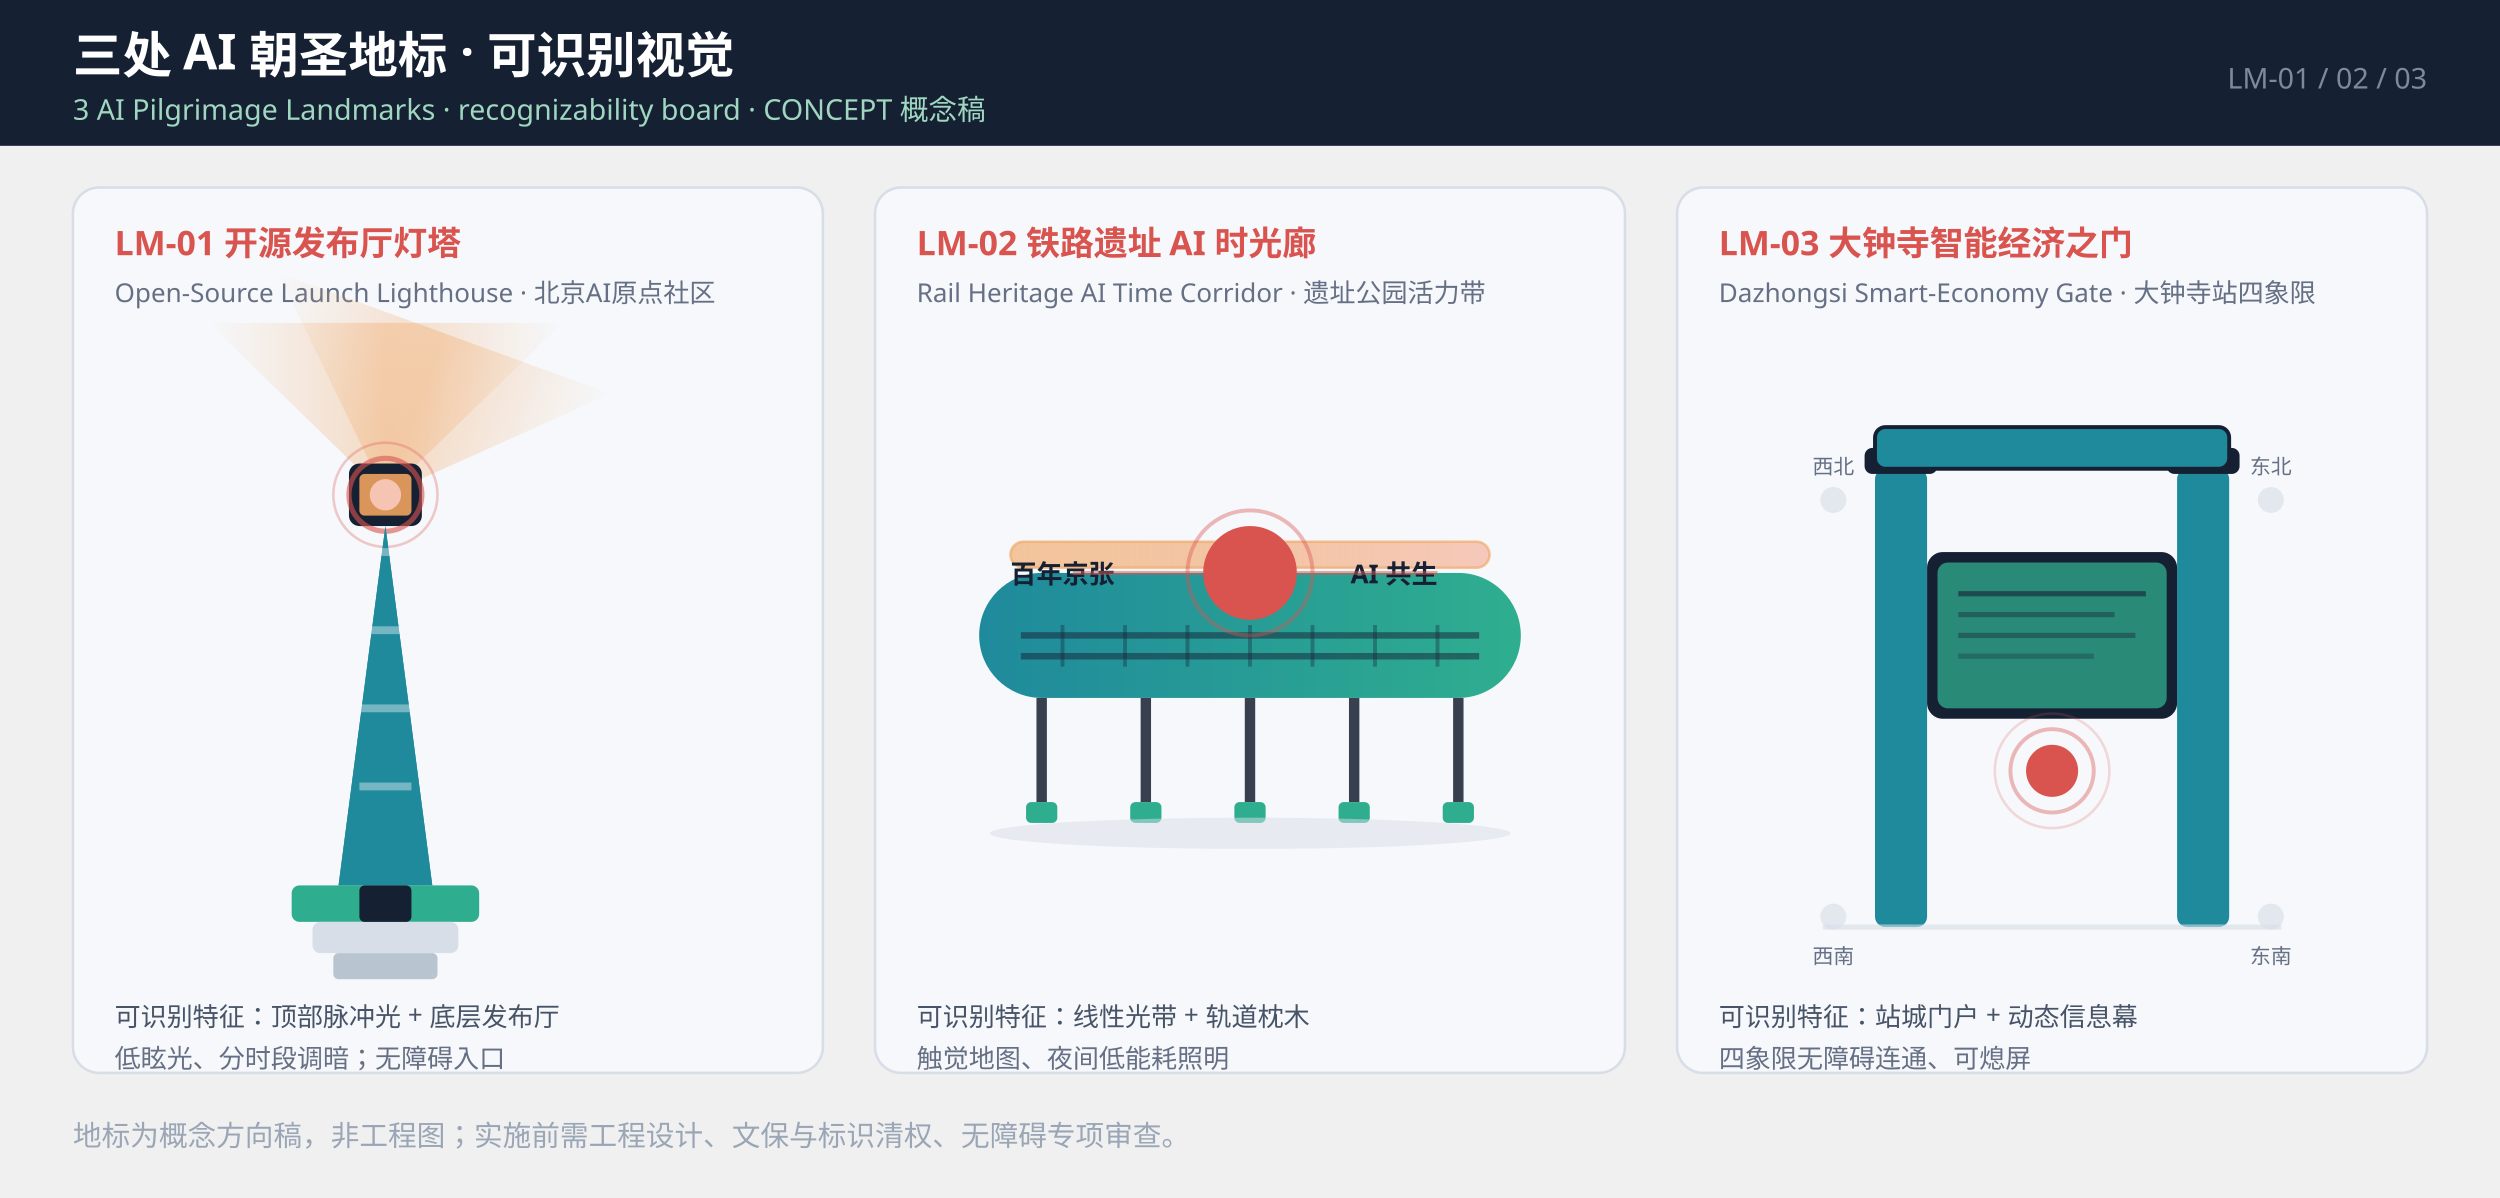
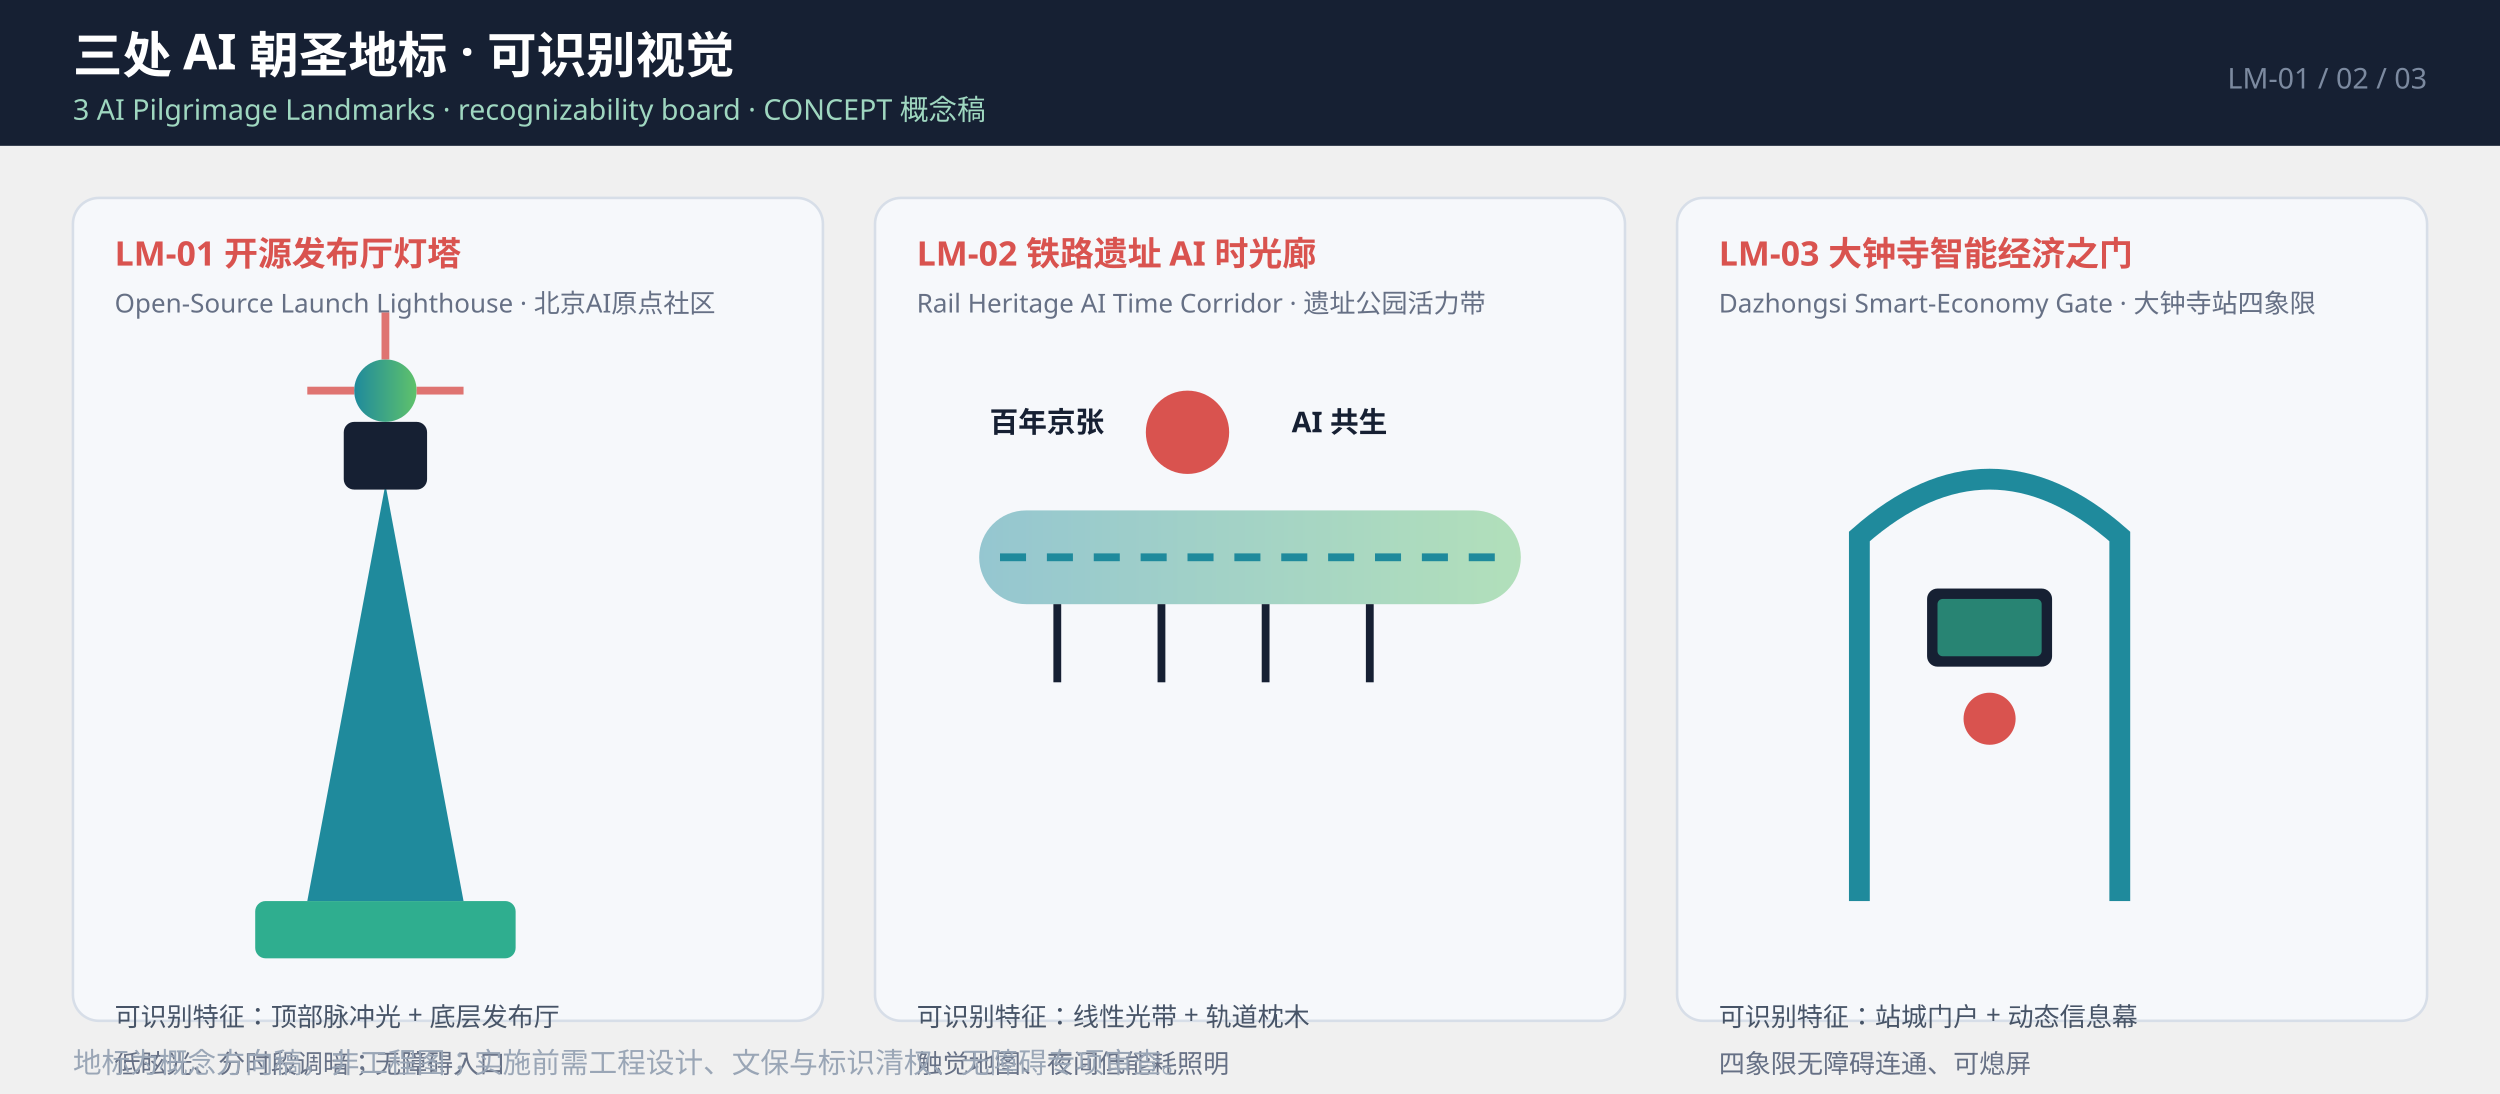
- <svg xmlns="http://www.w3.org/2000/svg" viewBox="0 0 960 460" width="960" height="460" role="img" aria-label="Jing-Zhang AI Symbiosis Belt — three AI pilgrimage landmarks (concept visuals, redesigned)">
+ <svg xmlns="http://www.w3.org/2000/svg" viewBox="0 0 960 420" width="960" height="420" role="img" aria-label="Jing-Zhang AI Symbiosis Belt — three AI pilgrimage landmarks (concept visuals)">
  <rect x="0" y="0" width="960" height="56" fill="#162033" />
  <text x="28" y="28" font-family="sans-serif" font-size="19" font-weight="700" fill="#fff">三处 AI 朝圣地标 · 可识别视觉</text>
  <text x="28" y="46" font-family="sans-serif" font-size="11" fill="#9fd7c0">3 AI Pilgrimage Landmarks · recognizability board · CONCEPT 概念稿</text>
  <text x="932" y="34" font-family="sans-serif" font-size="11" fill="#7c8aa0" text-anchor="end">LM-01 / 02 / 03</text>
+   <g transform="translate(28,76)">
+     <rect x="0" y="0" width="288" height="316" rx="10" fill="#f6f8fb" stroke="#d7dee8" />
+     <text x="16" y="26" font-family="sans-serif" font-size="13" font-weight="700" fill="#d9534f">LM-01 开源发布厅灯塔</text>
+     <text x="16" y="44" font-family="sans-serif" font-size="10" fill="#667085">Open-Source Launch Lighthouse · 北京AI原点社区</text>
+     <path d="M120 110 L150 270 L90 270 Z" fill="#1f8a9c" />
+     <rect x="104" y="86" width="32" height="26" rx="4" fill="#162033" />
+     <circle cx="120" cy="74" r="12" fill="url(#lmg)" />
+     <g stroke="#d9534f" stroke-width="3" opacity="0.8">
+       <line x1="120" y1="62" x2="120" y2="44" />
+       <line x1="132" y1="74" x2="150" y2="74" />
+       <line x1="108" y1="74" x2="90" y2="74" />
+     </g>
+     <rect x="70" y="270" width="100" height="22" rx="4" fill="#2fae8f" />
+     <text x="16" y="318" font-family="sans-serif" font-size="10" fill="#475467">可识别特征：顶部脉冲光 + 底层发布厅</text>
+     <text x="16" y="336" font-family="sans-serif" font-size="10" fill="#667085">低眩光、分时段调暗；无障碍入口</text>
+   </g>
+   <g transform="translate(336,76)">
+     <rect x="0" y="0" width="288" height="316" rx="10" fill="#f6f8fb" stroke="#d7dee8" />
+     <text x="16" y="26" font-family="sans-serif" font-size="13" font-weight="700" fill="#d9534f">LM-02 铁路遗址 AI 时光廊</text>
+     <text x="16" y="44" font-family="sans-serif" font-size="10" fill="#667085">Rail Heritage AI Time Corridor · 遗址公园活力带</text>
+     <rect x="40" y="120" width="208" height="36" rx="18" fill="url(#lmg)" opacity="0.45" />
+     <line x1="48" y1="138" x2="240" y2="138" stroke="#1f8a9c" stroke-width="3" stroke-dasharray="10 8" />
+     <g stroke="#162033" stroke-width="3">
+       <line x1="70" y1="156" x2="70" y2="186" />
+       <line x1="110" y1="156" x2="110" y2="186" />
+       <line x1="150" y1="156" x2="150" y2="186" />
+       <line x1="190" y1="156" x2="190" y2="186" />
+     </g>
+     <circle cx="120" cy="90" r="16" fill="#d9534f" />
+     <text x="44" y="90" font-family="sans-serif" font-size="11" font-weight="700" fill="#162033">百年京张</text>
+     <text x="160" y="90" font-family="sans-serif" font-size="11" font-weight="700" fill="#162033">AI 共生</text>
+     <text x="16" y="318" font-family="sans-serif" font-size="10" fill="#475467">可识别特征：线性光带 + 轨道枕木</text>
+     <text x="16" y="336" font-family="sans-serif" font-size="10" fill="#667085">触觉地图、夜间低能耗照明</text>
+   </g>
+   <g transform="translate(644,76)">
+     <rect x="0" y="0" width="288" height="316" rx="10" fill="#f6f8fb" stroke="#d7dee8" />
+     <text x="16" y="26" font-family="sans-serif" font-size="13" font-weight="700" fill="#d9534f">LM-03 大钟寺智能经济之门</text>
+     <text x="16" y="44" font-family="sans-serif" font-size="10" fill="#667085">Dazhongsi Smart-Economy Gate · 大钟寺站四象限</text>
+     <path d="M70 270 L70 130 Q120 86 170 130 L170 270" fill="none" stroke="#1f8a9c" stroke-width="8" />
+     <rect x="96" y="150" width="48" height="30" rx="4" fill="#162033" />
+     <rect x="100" y="154" width="40" height="22" rx="2" fill="#2fae8f" opacity="0.7" />
+     <circle cx="120" cy="200" r="10" fill="#d9534f" />
+     <text x="16" y="318" font-family="sans-serif" font-size="10" fill="#475467">可识别特征：站城门户 + 动态信息幕</text>
+     <text x="16" y="336" font-family="sans-serif" font-size="10" fill="#667085">四象限无障碍连通、可熄屏</text>
+   </g>
  <defs>
-     <linearGradient id="beam" x1="0" y1="0" x2="1" y2="0">
-       <stop offset="0" stop-color="#f0a35e" stop-opacity="0.0" />
-       <stop offset="0.5" stop-color="#f0a35e" stop-opacity="0.35" />
-       <stop offset="1" stop-color="#f0a35e" stop-opacity="0.0" />
-     </linearGradient>
-     <linearGradient id="corridor" x1="0" y1="0" x2="1" y2="0">
+     <linearGradient id="lmg" x1="0" y1="0" x2="1" y2="0">
      <stop offset="0" stop-color="#1f8a9c" />
-       <stop offset="1" stop-color="#2fae8f" />
-     </linearGradient>
-     <linearGradient id="lightband" x1="0" y1="0" x2="1" y2="0">
-       <stop offset="0" stop-color="#f0a35e" stop-opacity="0.6" />
-       <stop offset="1" stop-color="#f5c4b3" stop-opacity="0.9" />
+       <stop offset="1" stop-color="#5fc26b" />
    </linearGradient>
  </defs>
-   <g transform="translate(28,72)">
-     <rect x="0" y="0" width="288" height="340" rx="10" fill="#f6f8fb" stroke="#d7dee8" />
-     <text x="16" y="26" font-family="sans-serif" font-size="13" font-weight="700" fill="#d9534f">LM-01 开源发布厅灯塔</text>
-     <text x="16" y="44" font-family="sans-serif" font-size="10" fill="#667085">Open-Source Launch Lighthouse · 北京AI原点社区</text>
-     <path d="M120 118 L52 52 L188 52 Z" fill="url(#beam)" />
-     <path d="M120 118 L52 52 L188 52 Z" fill="url(#beam)" transform="rotate(20 120 118)" />
-     <rect x="106" y="106" width="28" height="24" rx="4" fill="#162033" />
-     <rect x="110" y="110" width="20" height="16" rx="2" fill="#f0a35e" opacity="0.9" />
-     <circle cx="120" cy="118" r="6" fill="#f5c4b3" />
-     <circle cx="120" cy="118" r="14" fill="none" stroke="#d9534f" stroke-width="2" opacity="0.6" />
-     <circle cx="120" cy="118" r="20" fill="none" stroke="#d9534f" stroke-width="1" opacity="0.3" />
-     <path d="M120 130 L138 268 L102 268 Z" fill="#1f8a9c" />
-     <path d="M120 130 L138 268 L102 268 Z" fill="#1f8a9c" />
-     <path d="M104 200 L136 200" stroke="#f6f8fb" stroke-width="3" opacity="0.4" />
-     <path d="M106 170 L134 170" stroke="#f6f8fb" stroke-width="3" opacity="0.4" />
-     <path d="M108 140 L132 140" stroke="#f6f8fb" stroke-width="3" opacity="0.4" />
-     <path d="M110 230 L130 230" stroke="#f6f8fb" stroke-width="3" opacity="0.4" />
-     <rect x="84" y="268" width="72" height="14" rx="3" fill="#2fae8f" />
-     <rect x="92" y="282" width="56" height="12" rx="3" fill="#d7dee8" />
-     <rect x="100" y="294" width="40" height="10" rx="2" fill="#b8c4d0" />
-     <rect x="110" y="268" width="20" height="14" rx="2" fill="#162033" />
-     <text x="16" y="322" font-family="sans-serif" font-size="10" fill="#475467">可识别特征：顶部脉冲光 + 底层发布厅</text>
-     <text x="16" y="338" font-family="sans-serif" font-size="10" fill="#667085">低眩光、分时段调暗；无障碍入口</text>
-   </g>
-   <g transform="translate(336,72)">
-     <rect x="0" y="0" width="288" height="340" rx="10" fill="#f6f8fb" stroke="#d7dee8" />
-     <text x="16" y="26" font-family="sans-serif" font-size="13" font-weight="700" fill="#d9534f">LM-02 铁路遗址 AI 时光廊</text>
-     <text x="16" y="44" font-family="sans-serif" font-size="10" fill="#667085">Rail Heritage AI Time Corridor · 遗址公园活力带</text>
-     <g stroke="#162033" stroke-width="4" opacity="0.85">
-       <line x1="64" y1="196" x2="64" y2="236" />
-       <line x1="104" y1="196" x2="104" y2="236" />
-       <line x1="144" y1="196" x2="144" y2="236" />
-       <line x1="184" y1="196" x2="184" y2="236" />
-       <line x1="224" y1="196" x2="224" y2="236" />
-     </g>
-     <g fill="#2fae8f">
-       <rect x="58" y="236" width="12" height="8" rx="2" />
-       <rect x="98" y="236" width="12" height="8" rx="2" />
-       <rect x="138" y="236" width="12" height="8" rx="2" />
-       <rect x="178" y="236" width="12" height="8" rx="2" />
-       <rect x="218" y="236" width="12" height="8" rx="2" />
-     </g>
-     <rect x="40" y="148" width="208" height="48" rx="24" fill="url(#corridor)" />
-     <line x1="56" y1="172" x2="232" y2="172" stroke="#162033" stroke-width="2.5" opacity="0.5" />
-     <line x1="56" y1="180" x2="232" y2="180" stroke="#162033" stroke-width="2.5" opacity="0.5" />
-     <g stroke="#162033" stroke-width="1.5" opacity="0.35">
-       <line x1="72" y1="168" x2="72" y2="184" />
-       <line x1="96" y1="168" x2="96" y2="184" />
-       <line x1="120" y1="168" x2="120" y2="184" />
-       <line x1="144" y1="168" x2="144" y2="184" />
-       <line x1="168" y1="168" x2="168" y2="184" />
-       <line x1="192" y1="168" x2="192" y2="184" />
-       <line x1="216" y1="168" x2="216" y2="184" />
-     </g>
-     <rect x="52" y="136" width="184" height="10" rx="5" fill="url(#lightband)" />
-     <rect x="52" y="136" width="184" height="10" rx="5" fill="none" stroke="#f0a35e" stroke-width="1" opacity="0.6" />
-     <circle cx="144" cy="148" r="18" fill="#d9534f" />
-     <circle cx="144" cy="148" r="24" fill="none" stroke="#d9534f" stroke-width="1.5" opacity="0.4" />
-     <text x="52" y="152" font-family="sans-serif" font-size="10" font-weight="700" fill="#162033">百年京张</text>
-     <text x="216" y="152" font-family="sans-serif" font-size="10" font-weight="700" fill="#162033" text-anchor="end">AI 共生</text>
-     <line x1="76" y1="148" x2="126" y2="148" stroke="#d9534f" stroke-width="1.5" opacity="0.5" />
-     <line x1="162" y1="148" x2="216" y2="148" stroke="#d9534f" stroke-width="1.5" opacity="0.5" />
-     <ellipse cx="144" cy="248" rx="100" ry="6" fill="#d7dee8" opacity="0.5" />
-     <text x="16" y="322" font-family="sans-serif" font-size="10" fill="#475467">可识别特征：线性光带 + 轨道枕木</text>
-     <text x="16" y="338" font-family="sans-serif" font-size="10" fill="#667085">触觉地图、夜间低能耗照明</text>
-   </g>
-   <g transform="translate(644,72)">
-     <rect x="0" y="0" width="288" height="340" rx="10" fill="#f6f8fb" stroke="#d7dee8" />
-     <text x="16" y="26" font-family="sans-serif" font-size="13" font-weight="700" fill="#d9534f">LM-03 大钟寺智能经济之门</text>
-     <text x="16" y="44" font-family="sans-serif" font-size="10" fill="#667085">Dazhongsi Smart-Economy Gate · 大钟寺站四象限</text>
-     <g fill="#d7dee8" opacity="0.6">
-       <circle cx="60" cy="120" r="5" />
-       <circle cx="228" cy="120" r="5" />
-       <circle cx="60" cy="280" r="5" />
-       <circle cx="228" cy="280" r="5" />
-     </g>
-     <text x="60" y="110" font-family="sans-serif" font-size="8" fill="#667085" text-anchor="middle">西北</text>
-     <text x="228" y="110" font-family="sans-serif" font-size="8" fill="#667085" text-anchor="middle">东北</text>
-     <text x="60" y="298" font-family="sans-serif" font-size="8" fill="#667085" text-anchor="middle">西南</text>
-     <text x="228" y="298" font-family="sans-serif" font-size="8" fill="#667085" text-anchor="middle">东南</text>
-     <rect x="76" y="108" width="20" height="176" rx="4" fill="#1f8a9c" />
-     <rect x="192" y="108" width="20" height="176" rx="4" fill="#1f8a9c" />
-     <rect x="72" y="100" width="28" height="10" rx="3" fill="#162033" />
-     <rect x="188" y="100" width="28" height="10" rx="3" fill="#162033" />
-     <rect x="76" y="92" width="136" height="16" rx="4" fill="#1f8a9c" />
-     <rect x="76" y="92" width="136" height="16" rx="4" fill="none" stroke="#162033" stroke-width="1.5" />
-     <rect x="96" y="140" width="96" height="64" rx="6" fill="#162033" />
-     <rect x="100" y="144" width="88" height="56" rx="4" fill="#2fae8f" opacity="0.75" />
-     <line x1="108" y1="156" x2="180" y2="156" stroke="#162033" stroke-width="2" opacity="0.6" />
-     <line x1="108" y1="164" x2="168" y2="164" stroke="#162033" stroke-width="2" opacity="0.4" />
-     <line x1="108" y1="172" x2="176" y2="172" stroke="#162033" stroke-width="2" opacity="0.4" />
-     <line x1="108" y1="180" x2="160" y2="180" stroke="#162033" stroke-width="2" opacity="0.3" />
-     <circle cx="144" cy="224" r="10" fill="#d9534f" />
-     <circle cx="144" cy="224" r="16" fill="none" stroke="#d9534f" stroke-width="1.5" opacity="0.4" />
-     <circle cx="144" cy="224" r="22" fill="none" stroke="#d9534f" stroke-width="1" opacity="0.2" />
-     <line x1="56" y1="284" x2="232" y2="284" stroke="#d7dee8" stroke-width="2" opacity="0.6" />
-     <text x="16" y="322" font-family="sans-serif" font-size="10" fill="#475467">可识别特征：站城门户 + 动态信息幕</text>
-     <text x="16" y="338" font-family="sans-serif" font-size="10" fill="#667085">四象限无障碍连通、可熄屏</text>
-   </g>
-   <text x="28" y="440" font-family="sans-serif" font-size="11" fill="#9aa6b6">地标为概念方向稿，非工程图；实施前需工程设计、文保与标识清权、无障碍专项审查。</text>
+   <text x="28" y="412" font-family="sans-serif" font-size="11" fill="#9aa6b6">地标为概念方向稿，非工程图；实施前需工程设计、文保与标识清权、无障碍专项审查。</text>
</svg>
